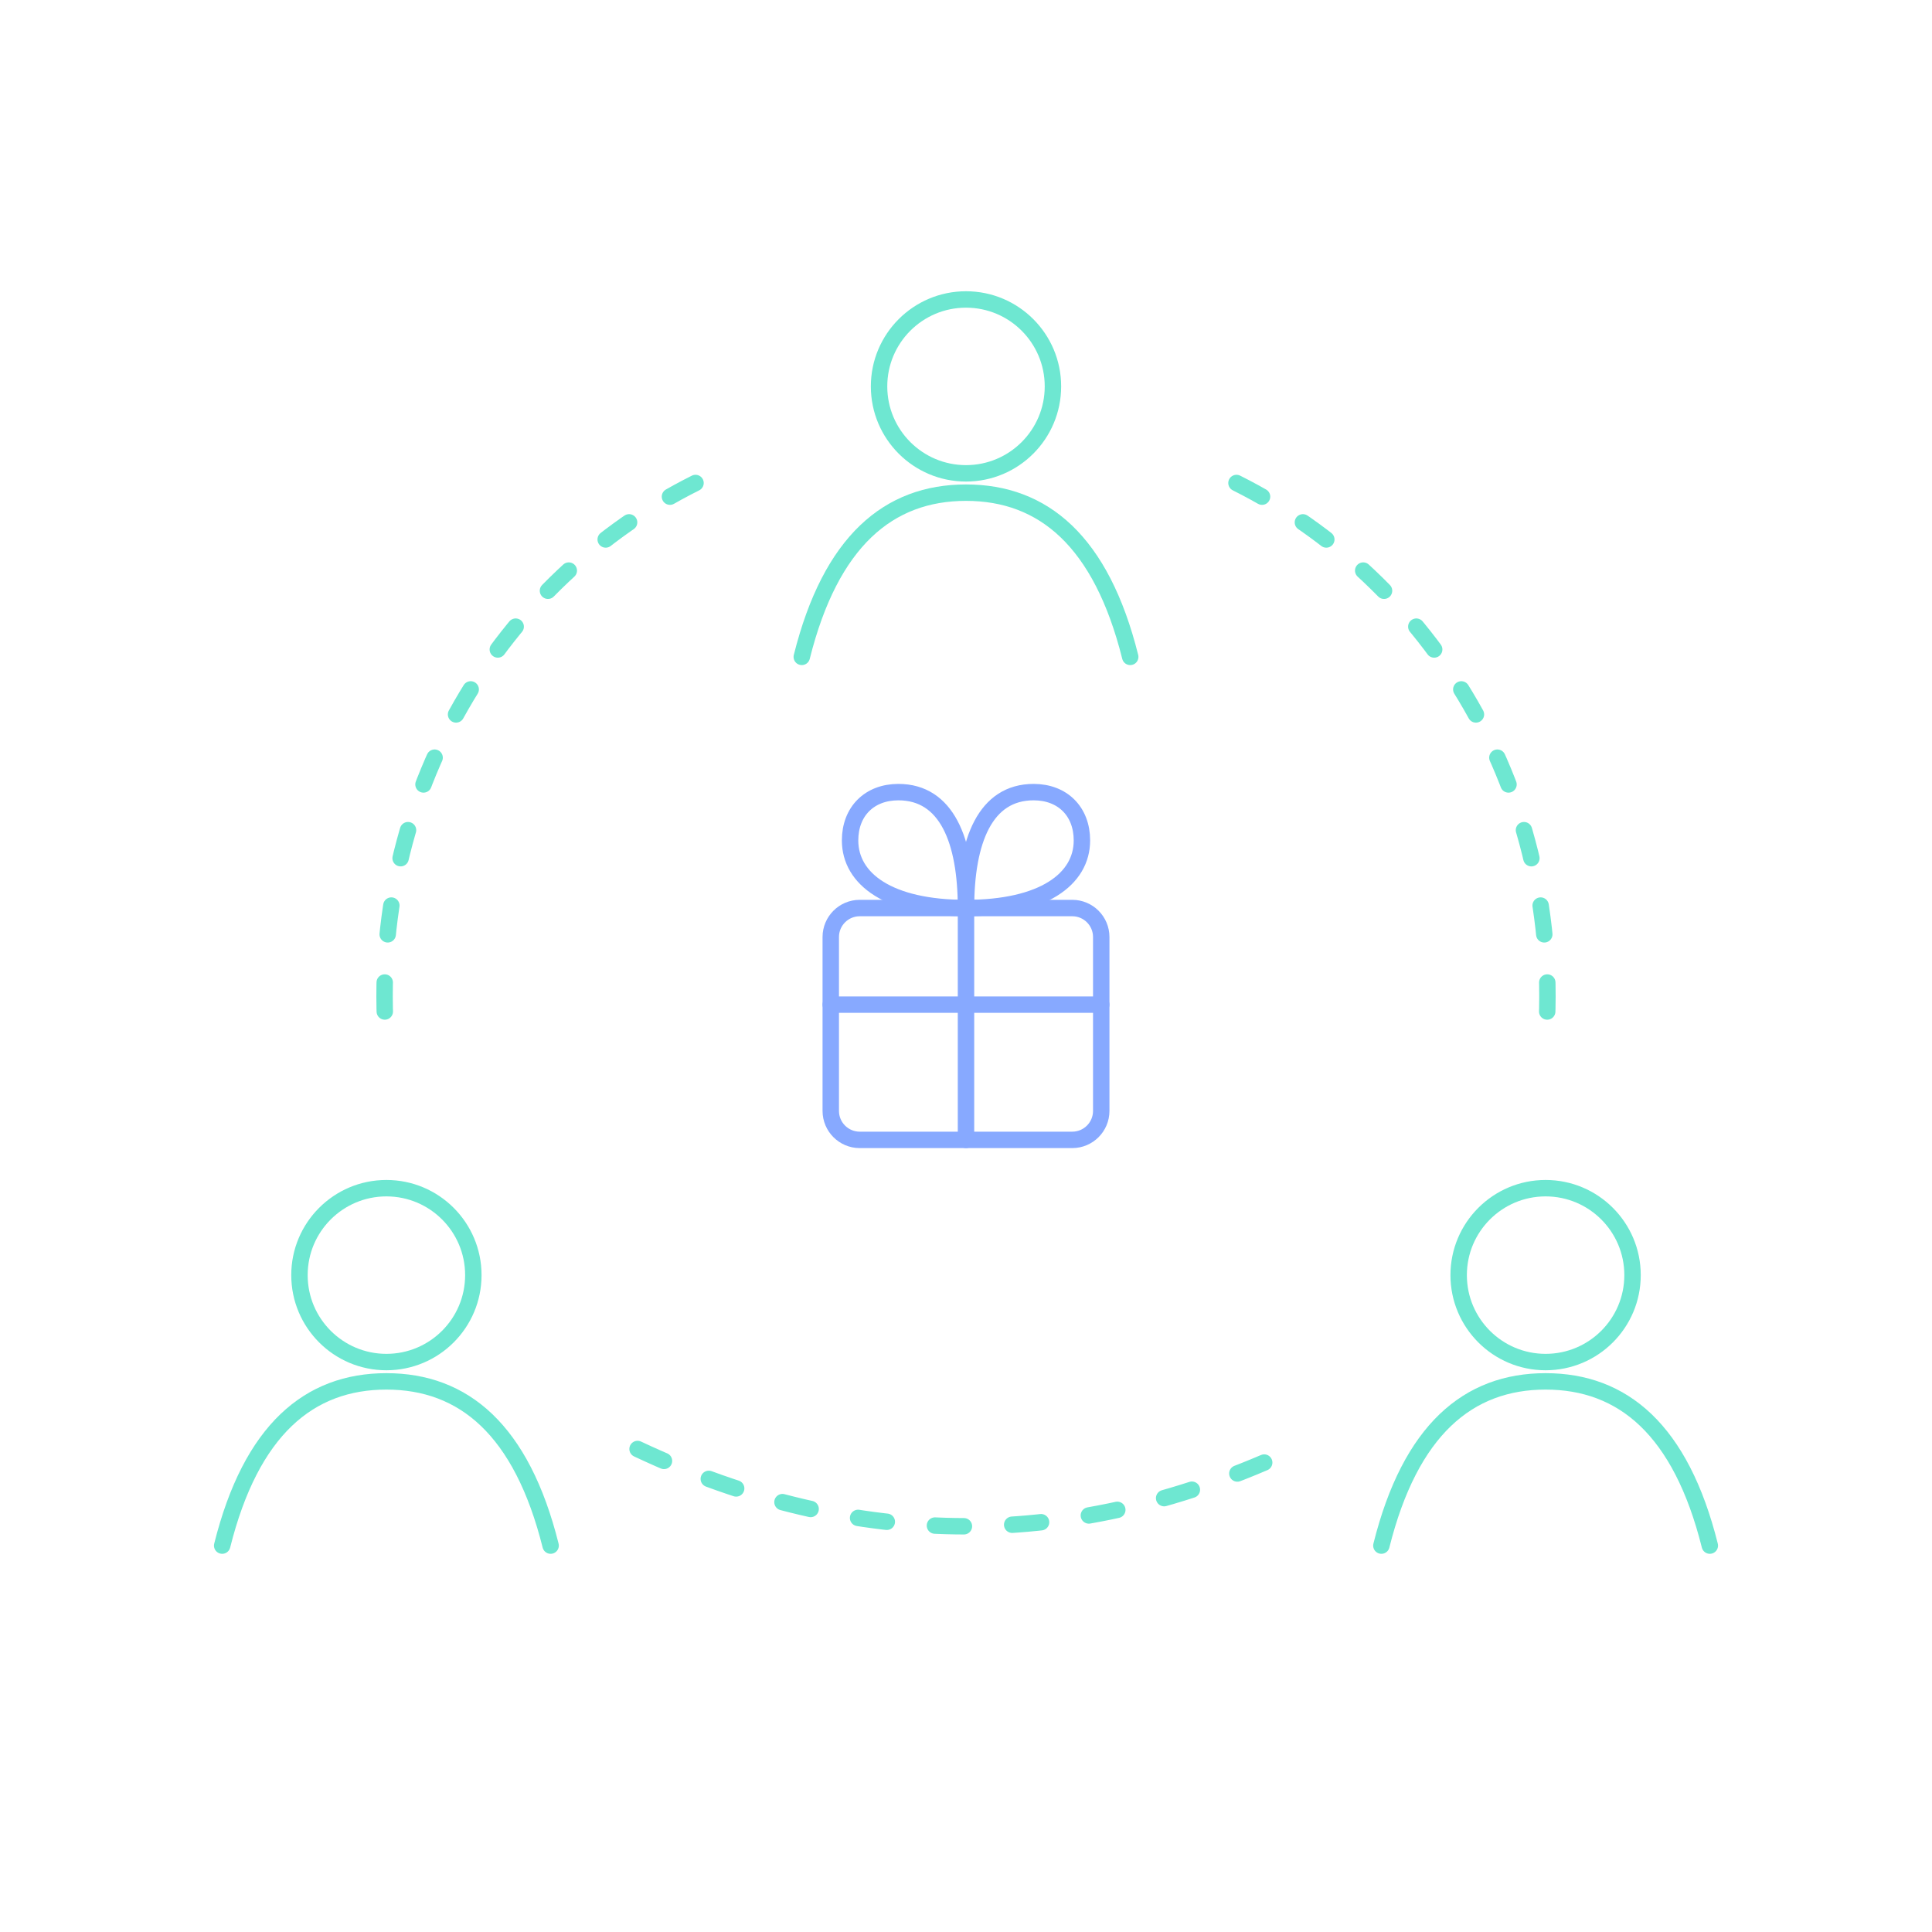
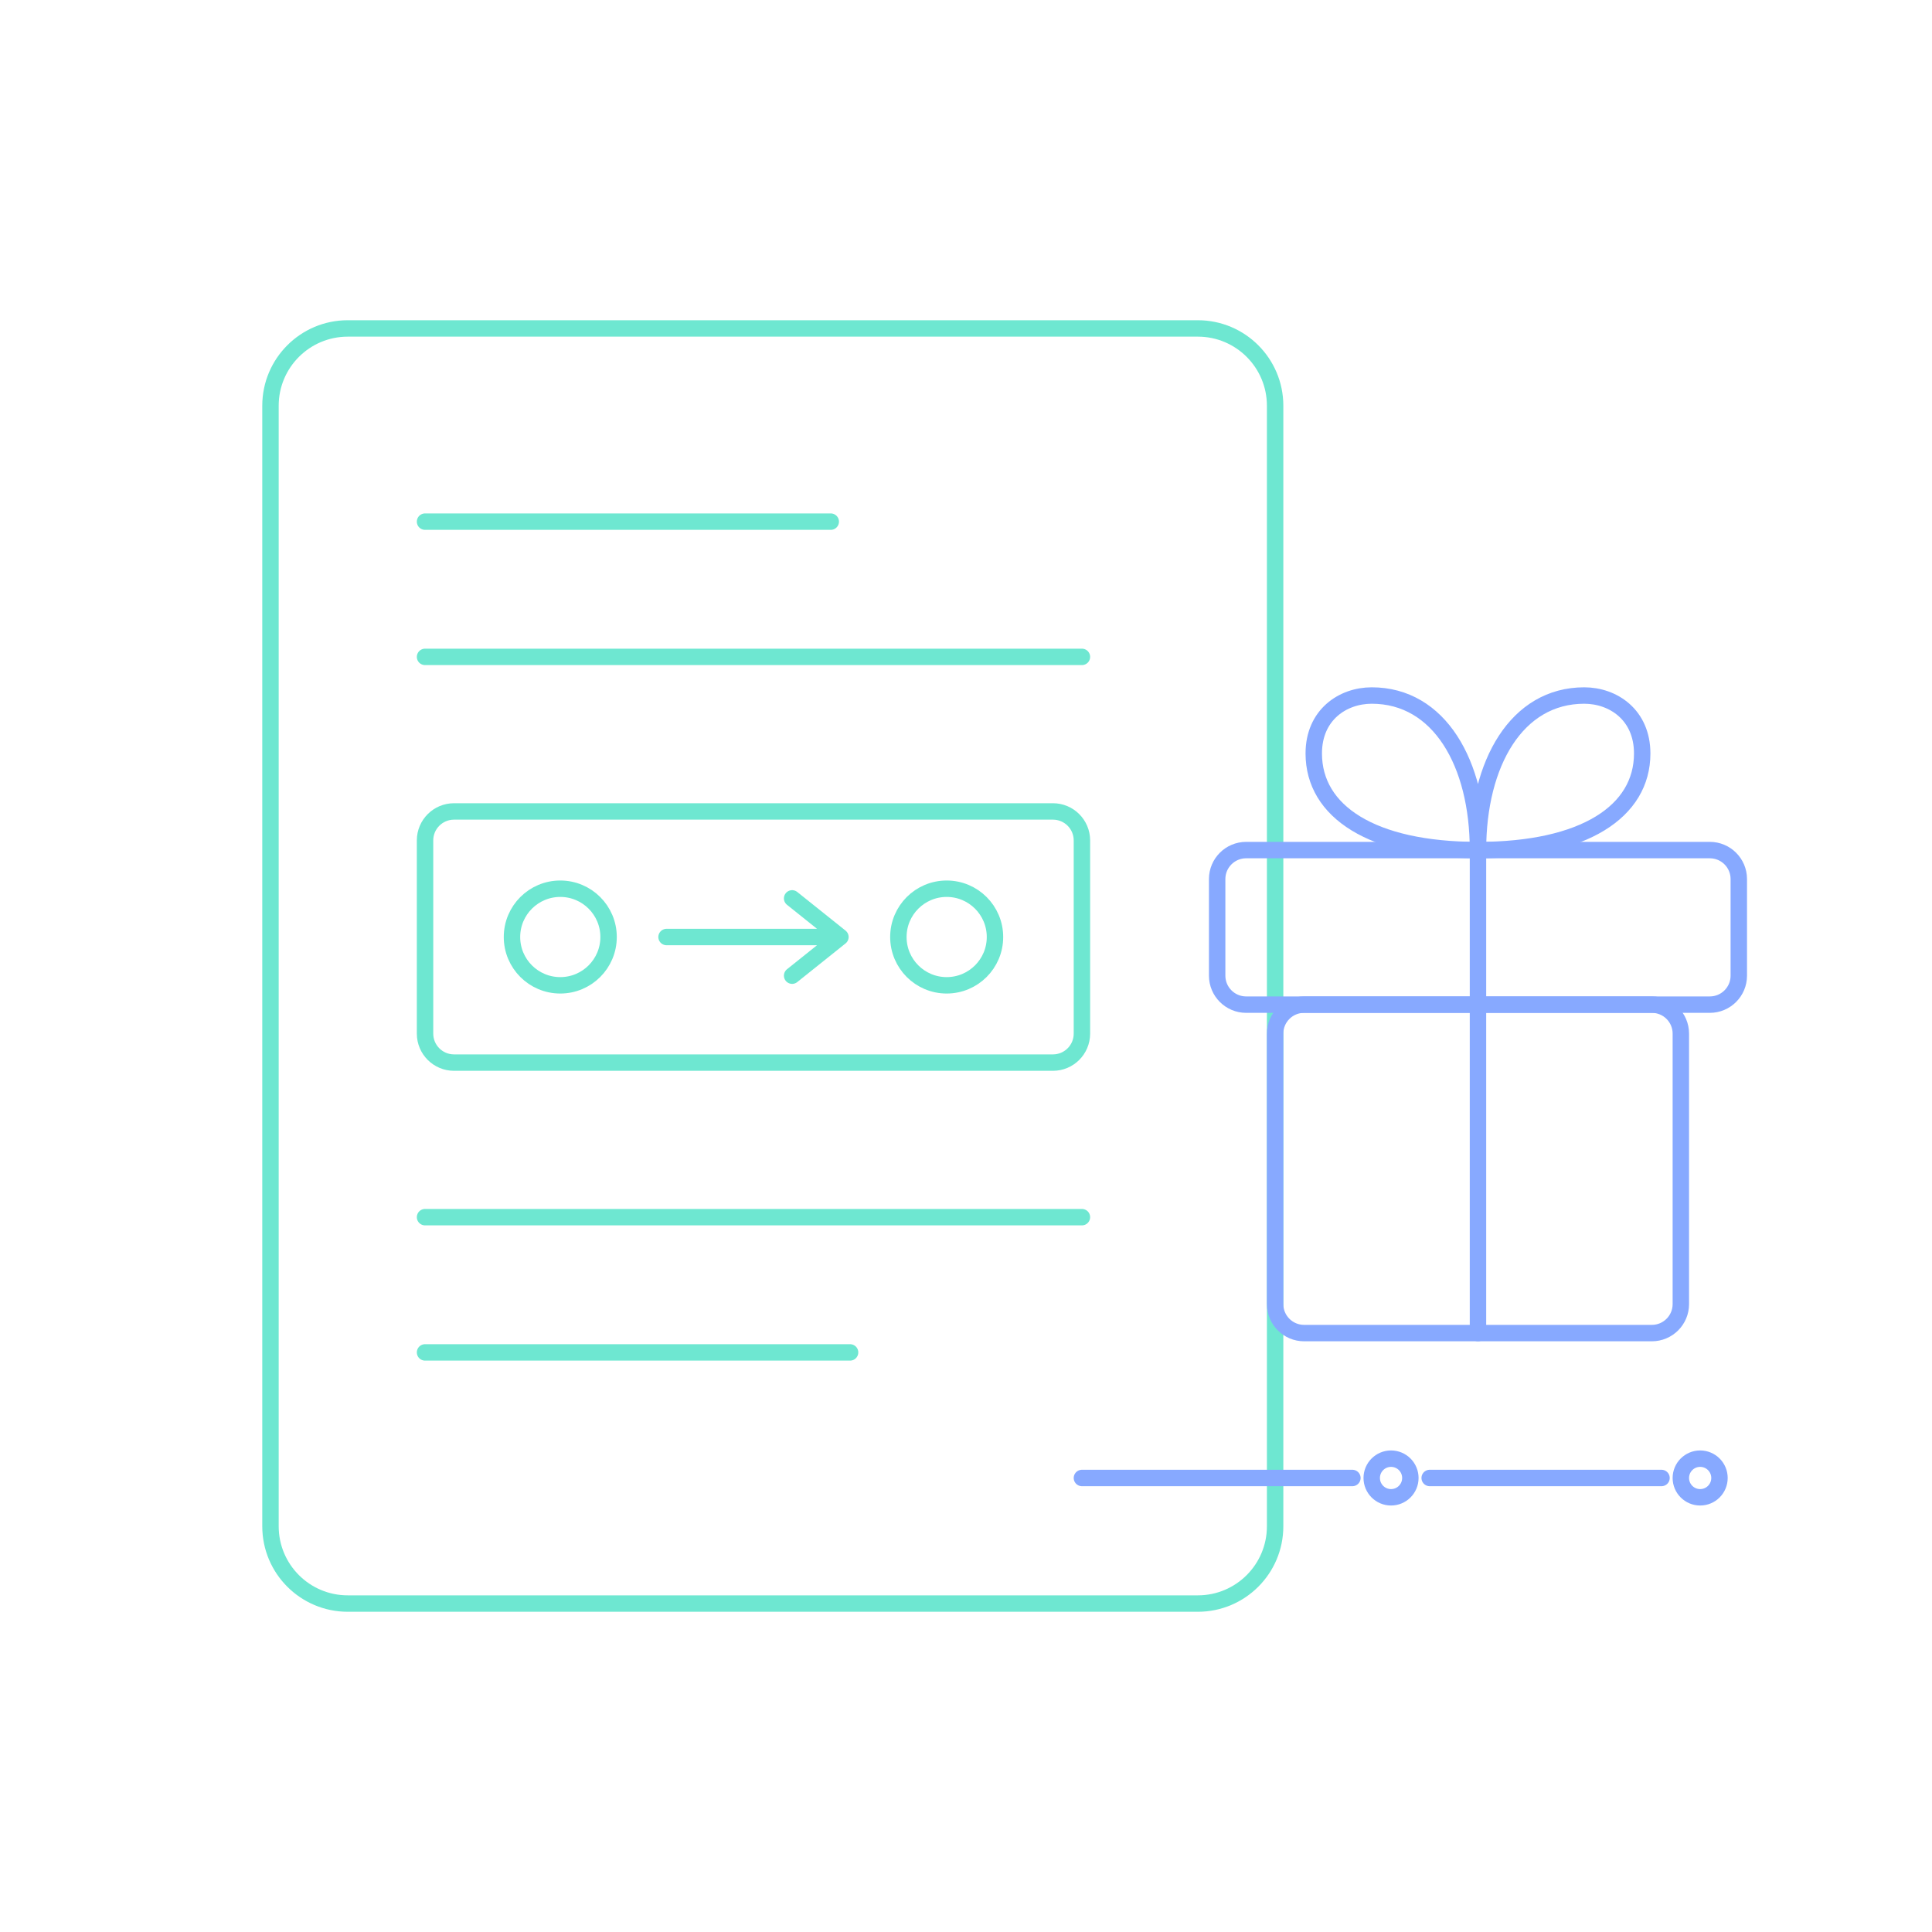
<svg xmlns="http://www.w3.org/2000/svg" viewBox="0 0 200 200" fill="none" stroke-linecap="round" stroke-linejoin="round">
  <g stroke="#6EE7D1" stroke-width="1.7">
-     <circle cx="100" cy="40" r="9" />
-     <path d="M83 68c3-12 9-17 17-17s14 5 17 17" />
-     <circle cx="40" cy="132" r="9" />
-     <path d="M23 160c3-12 9-17 17-17s14 5 17 17" />
-     <circle cx="160" cy="132" r="9" />
-     <path d="M143 160c3-12 9-17 17-17s14 5 17 17" />
-     <path d="M72 50C52 60 38 82 40 108M128 50c20 10 34 32 32 58M66 150q34 16 68 0" stroke-dasharray="3 5" />
+     <rect x="28" y="34" width="104" height="132" rx="8" />
+     <path d="M44 54h42M44 68h68" />
+     <rect x="44" y="84" width="68" height="26" rx="3" />
+     <circle cx="58" cy="97" r="5" />
+     <circle cx="98" cy="97" r="5" />
+     <path d="M69 97h18m-5-4 5 4-5 4" />
+     <path d="M44 126h68M44 140h44" />
  </g>
  <g stroke="#87A9FF" stroke-width="1.7">
-     <rect x="86" y="94" width="28" height="24" rx="3" />
-     <path d="M100 94v24M86 104h28" />
-     <path d="M100 94c-8 0-12-3-12-7 0-3 2-5 5-5 5 0 7 5 7 12ZM100 94c8 0 12-3 12-7 0-3-2-5-5-5-5 0-7 5-7 12Z" />
+     <rect x="126" y="88" width="54" height="16" rx="3" />
+     <rect x="132" y="104" width="42" height="34" rx="3" />
+     <path d="M153 88v50" />
+     <path d="M153 88c-11 0-17-4-17-10 0-4 3-6 6-6 7 0 11 7 11 16Zm0 0c11 0 17-4 17-10 0-4-3-6-6-6-7 0-11 7-11 16Z" />
+     <path d="M112 153h28m8 0h24" />
+     <circle cx="144" cy="153" r="2" />
+     <circle cx="176" cy="153" r="2" />
  </g>
</svg>
